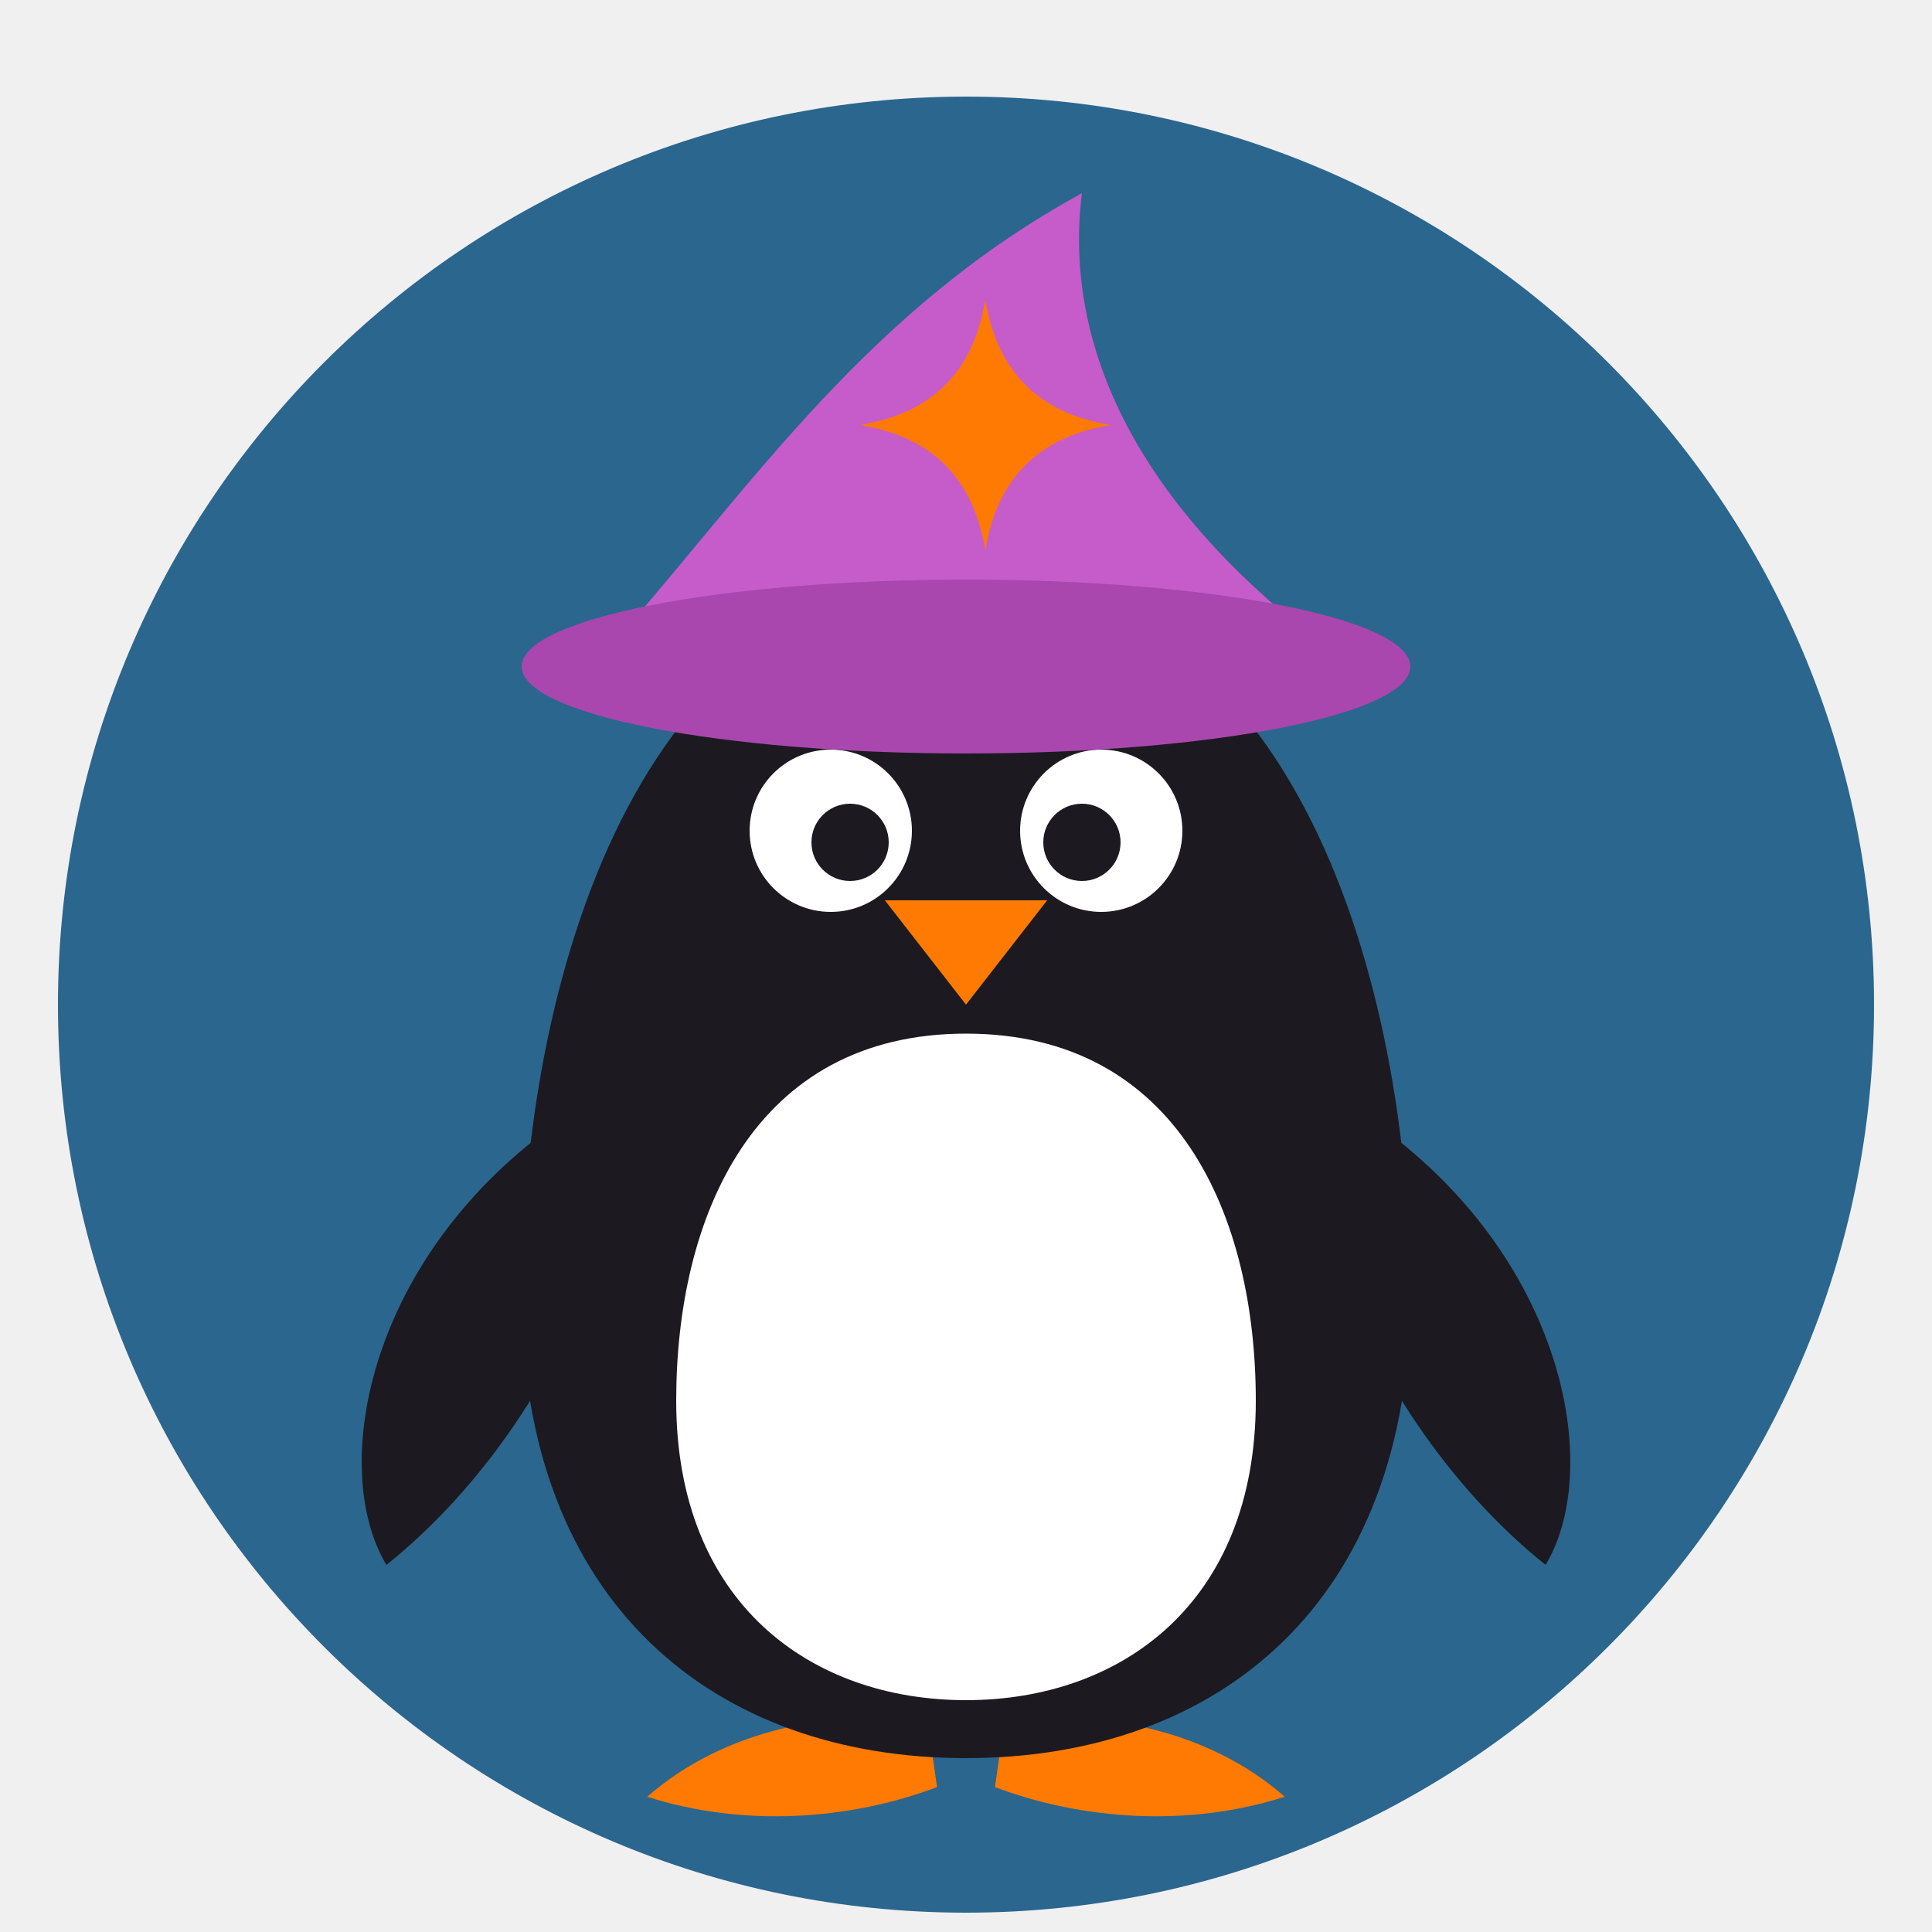
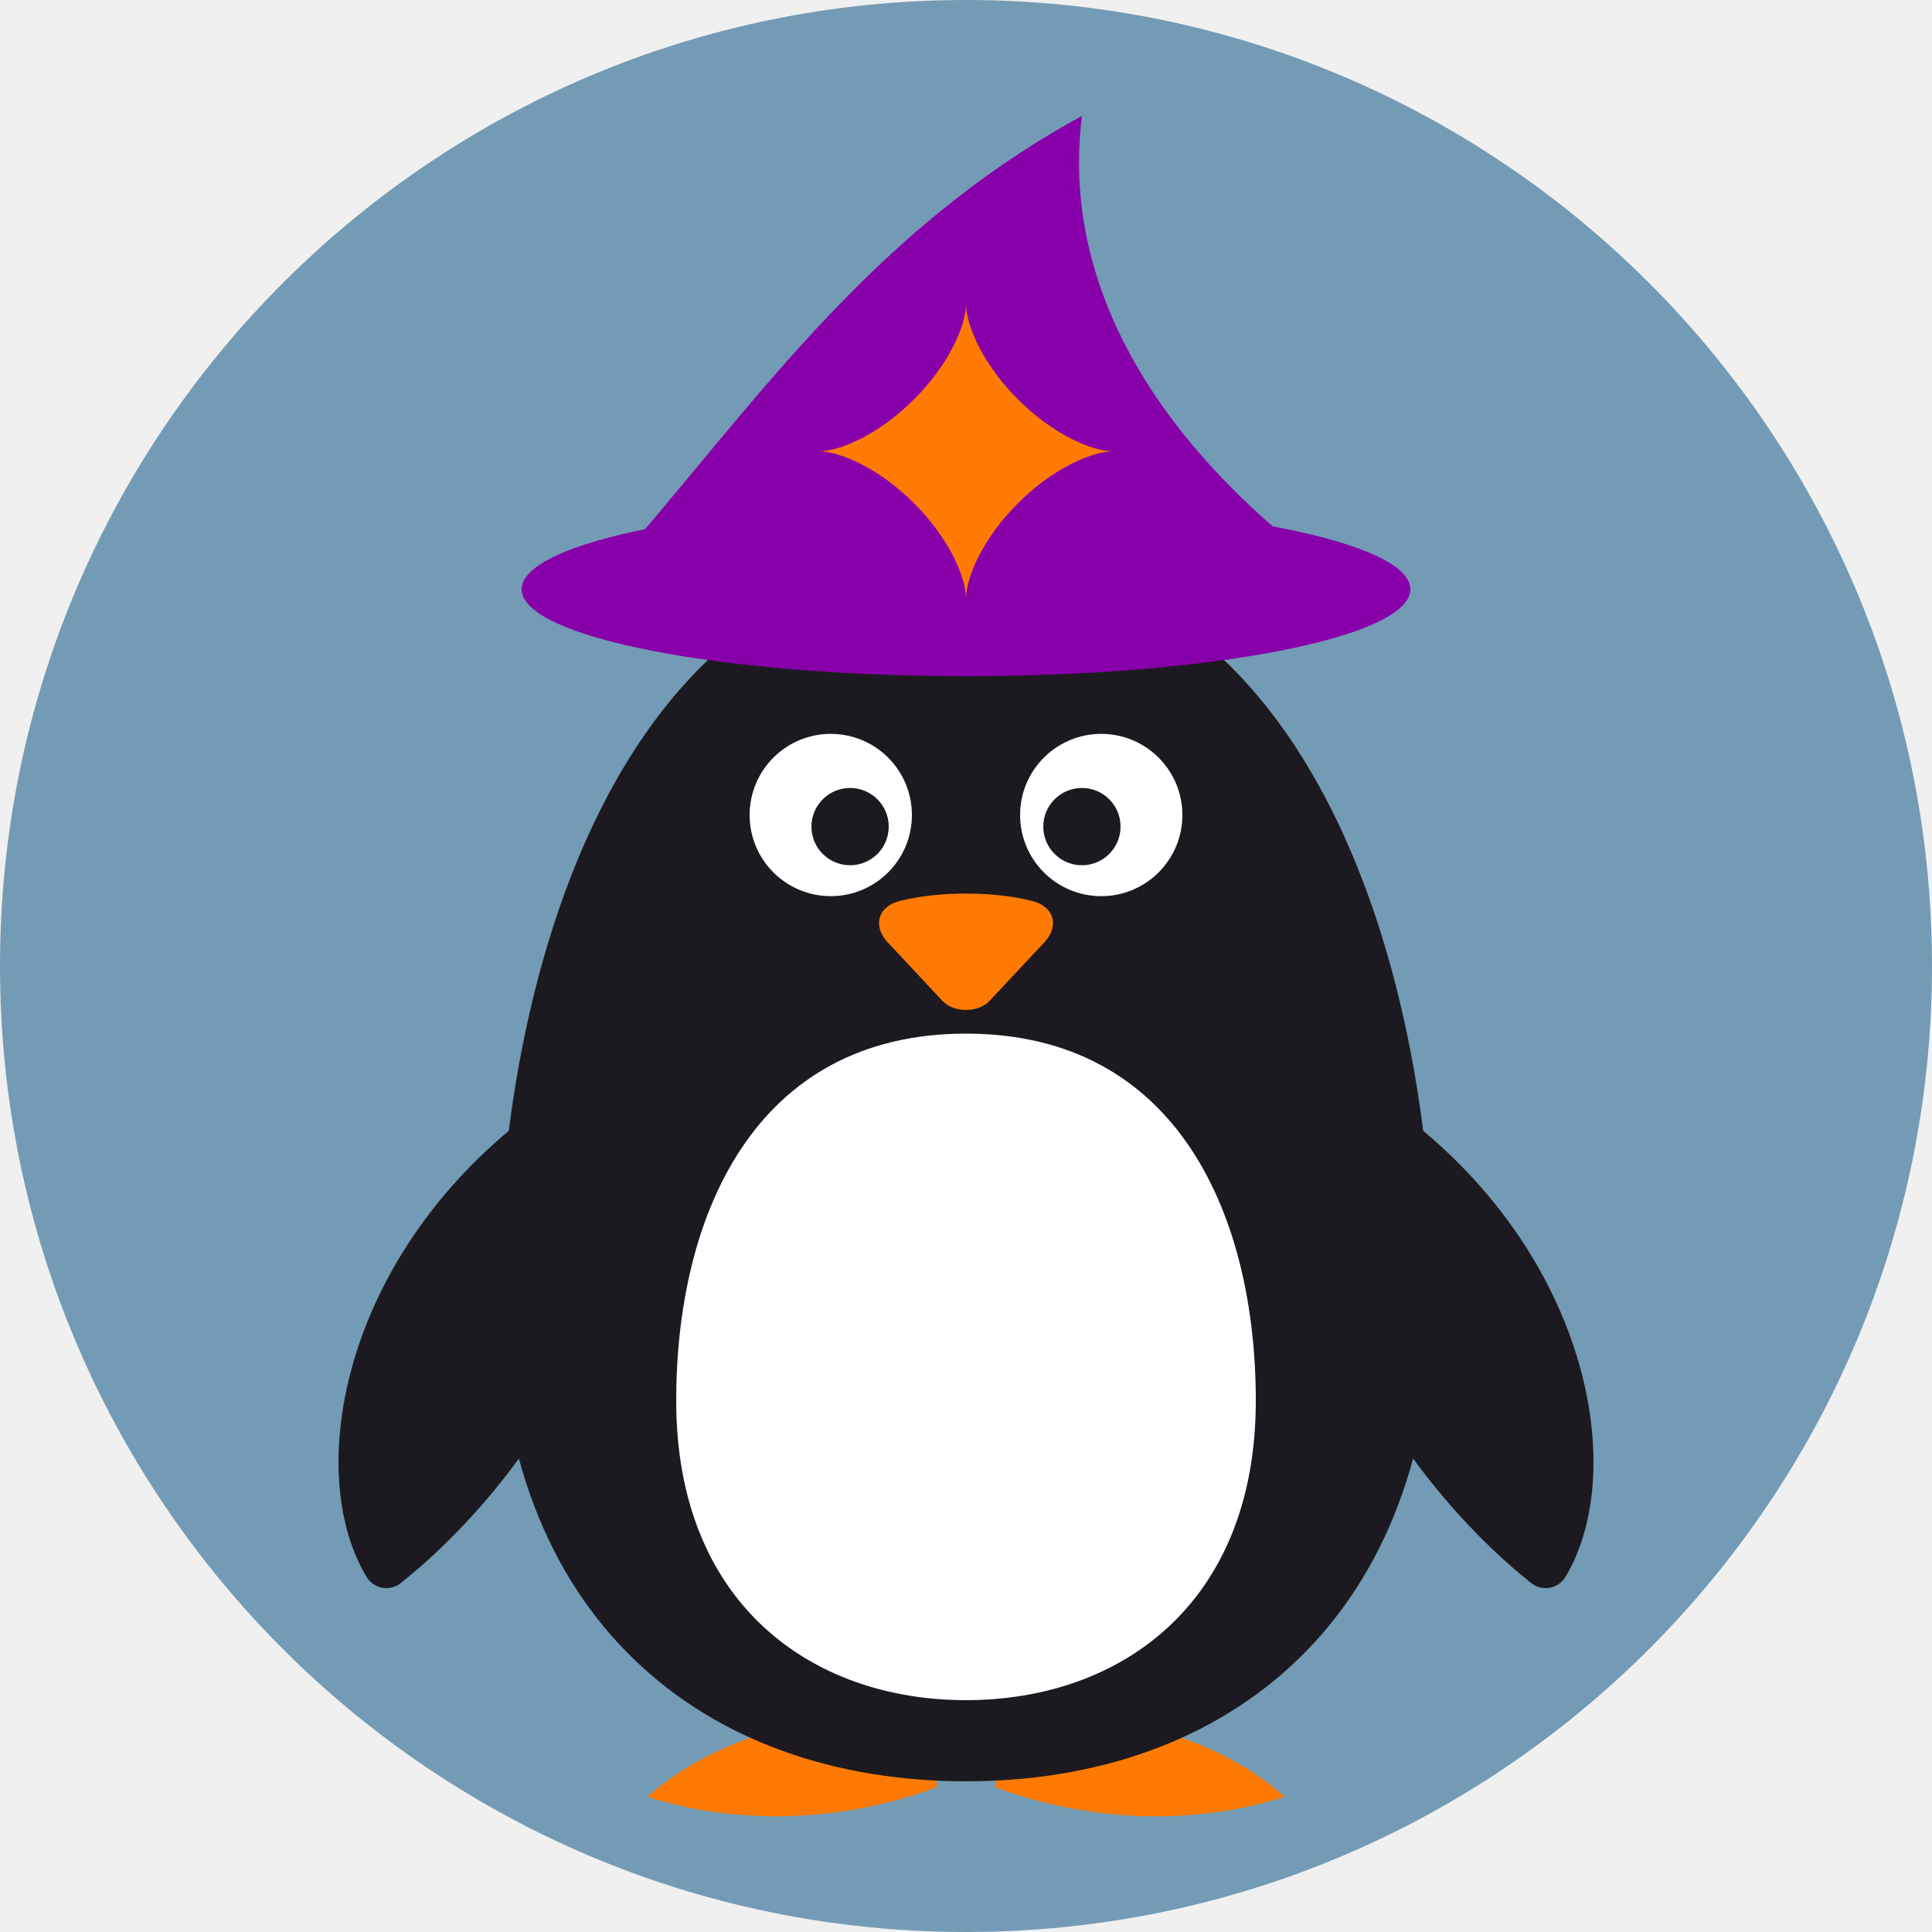
- <svg xmlns="http://www.w3.org/2000/svg" viewBox="0 0 100 100">
-   <circle cx="50" cy="52" r="47" fill="#2b668e" />
-   <path d="M29 58 C 19 65, 17 76, 20 81 C 25 77, 29 71, 31 65 Z" fill="#1c1a20" />
-   <path d="M71 58 C 81 65, 83 76, 80 81 C 75 77, 71 71, 69 65 Z" fill="#1c1a20" />
-   <path d="M48 89 C 43 88.5, 37.5 89.5, 33.5 93 C 38.5 94.6, 44 94.2, 48.5 92.5 Z" fill="#FF7A02" />
-   <path d="M52 89 C 57 88.5, 62.5 89.5, 66.5 93 C 61.5 94.6, 56 94.2, 51.5 92.5 Z" fill="#FF7A02" />
-   <path d="M50 30 C 67 30, 73 51, 73 67 C 73 83, 63 91, 50 91 C 37 91, 27 83, 27 67 C 27 51, 33 30, 50 30 Z" fill="#1c1a20" />
-   <path d="M50 53.5 C 61 53.5, 65 63, 65 72.5 C 65 83, 58 88, 50 88 C 42 88, 35 83, 35 72.5 C 35 63, 39 53.5, 50 53.5 Z" fill="#ffffff" />
-   <circle cx="43" cy="43" r="4.2" fill="#ffffff" />
-   <circle cx="57" cy="43" r="4.2" fill="#ffffff" />
-   <circle cx="44" cy="43.6" r="2" fill="#1c1a20" />
-   <circle cx="56" cy="43.6" r="2" fill="#1c1a20" />
-   <path d="M45.8 46.6 L 54.2 46.6 L 50 52 Z" fill="#FF7A02" />
-   <path d="M32 33 C 39 25, 45 16, 56 10 C 55 18, 59 26, 68 33 Z" fill="#C55CCA" />
-   <ellipse cx="50" cy="34.5" rx="23" ry="4.5" fill="#A947AE" />
-   <path d="M51 15.5 Q 51.9 21.1 57.5 22 Q 51.9 22.9 51 28.5 Q 50.1 22.9 44.5 22 Q 50.1 21.1 51 15.5 Z" fill="#FF7A02" />
+ <svg xmlns="http://www.w3.org/2000/svg" viewBox="0 0 100 100" version="1.1" id="svg11">
+   <defs id="defs3">
+     <g id="silhouette">
+       <path d="M29 58 C 19 65, 17 76, 20 81 C 25 77, 29 71, 31 65 Z" id="path1" />
+       <path d="M71 58 C 81 65, 83 76, 80 81 C 75 77, 71 71, 69 65 Z" id="path2" />
+       <path d="M50 30 C 67 30, 73 51, 73 67 C 73 83, 63 91, 50 91 C 37 91, 27 83, 27 67 C 27 51, 33 30, 50 30 Z" id="path3" />
+     </g>
+   </defs>
+   <circle cx="50" cy="50" r="50" fill="#749bb5" id="circle3" style="opacity:1;stroke-width:1.042;fill:#749bb5;fill-opacity:1" />
+   <path d="M48 89 C 43 88.5, 37.5 89.5, 33.5 93 C 38.5 94.6, 44 94.2, 48.5 92.5 Z" fill="#FF7A02" id="path4" />
+   <path d="M52 89 C 57 88.5, 62.5 89.5, 66.5 93 C 61.5 94.6, 56 94.2, 51.5 92.5 Z" fill="#FF7A02" id="path5" />
+   <use href="#silhouette" fill="#1c1a20" stroke="#46586b" stroke-width="2.4" stroke-linejoin="round" id="use5" style="display:inline;fill:#000000;stroke:#1c1a20;stroke-opacity:1" />
+   <use href="#silhouette" fill="#1c1a20" id="use6" style="display:inline" />
+   <path d="M50 53.5 C 61 53.5, 65 63, 65 72.5 C 65 83, 58 88, 50 88 C 42 88, 35 83, 35 72.5 C 35 63, 39 53.5, 50 53.5 Z" fill="#ffffff" id="path6" />
+   <circle cx="43" cy="42.185" r="4.2" fill="#ffffff" id="circle6" />
+   <circle cx="57" cy="42.185" r="4.2" fill="#ffffff" id="circle7" />
+   <circle cx="44" cy="42.785" r="2" fill="#1c1a20" id="circle8" />
+   <circle cx="56" cy="42.785" r="2" fill="#1c1a20" id="circle9" />
+   <path d="m 46.6,46.626 c 2,-0.5 4.8,-0.5 6.8,0 1.2,0.3 1.4,1.3 0.7,2.1 l -2.9,3.1 c -0.6,0.6 -1.8,0.6 -2.4,0 l -2.9,-3.1 c -0.7,-0.8 -0.5,-1.8 0.7,-2.1 z" fill="#ff7a02" id="path9" />
+   <path d="M32 29 C 39 21, 45 12, 56 6 C 55 14, 59 22, 68 29 Z" fill="#C55CCA" id="path10" style="fill:#8800aa;fill-opacity:1" />
+   <ellipse cx="50" cy="30.5" rx="23" ry="4.5" fill="#C55CCA" id="ellipse10" style="fill:#8800aa;fill-opacity:1" />
+   <path d="m 50,15.72 c 0,1.13 0.89,3.16 2.69,4.95 1.79,1.8 3.82,2.69 4.95,2.69 -1.13,0 -3.16,0.89 -4.95,2.69 C 50.89,27.84 50,29.87 50,31 c 0,-1.13 -0.89,-3.16 -2.69,-4.95 -1.79,-1.8 -3.82,-2.69 -4.95,-2.69 1.13,0 3.16,-0.89 4.95,-2.69 1.8,-1.79 2.69,-3.82 2.69,-4.95 z" fill="#ff7a02" id="path11" />
</svg>
